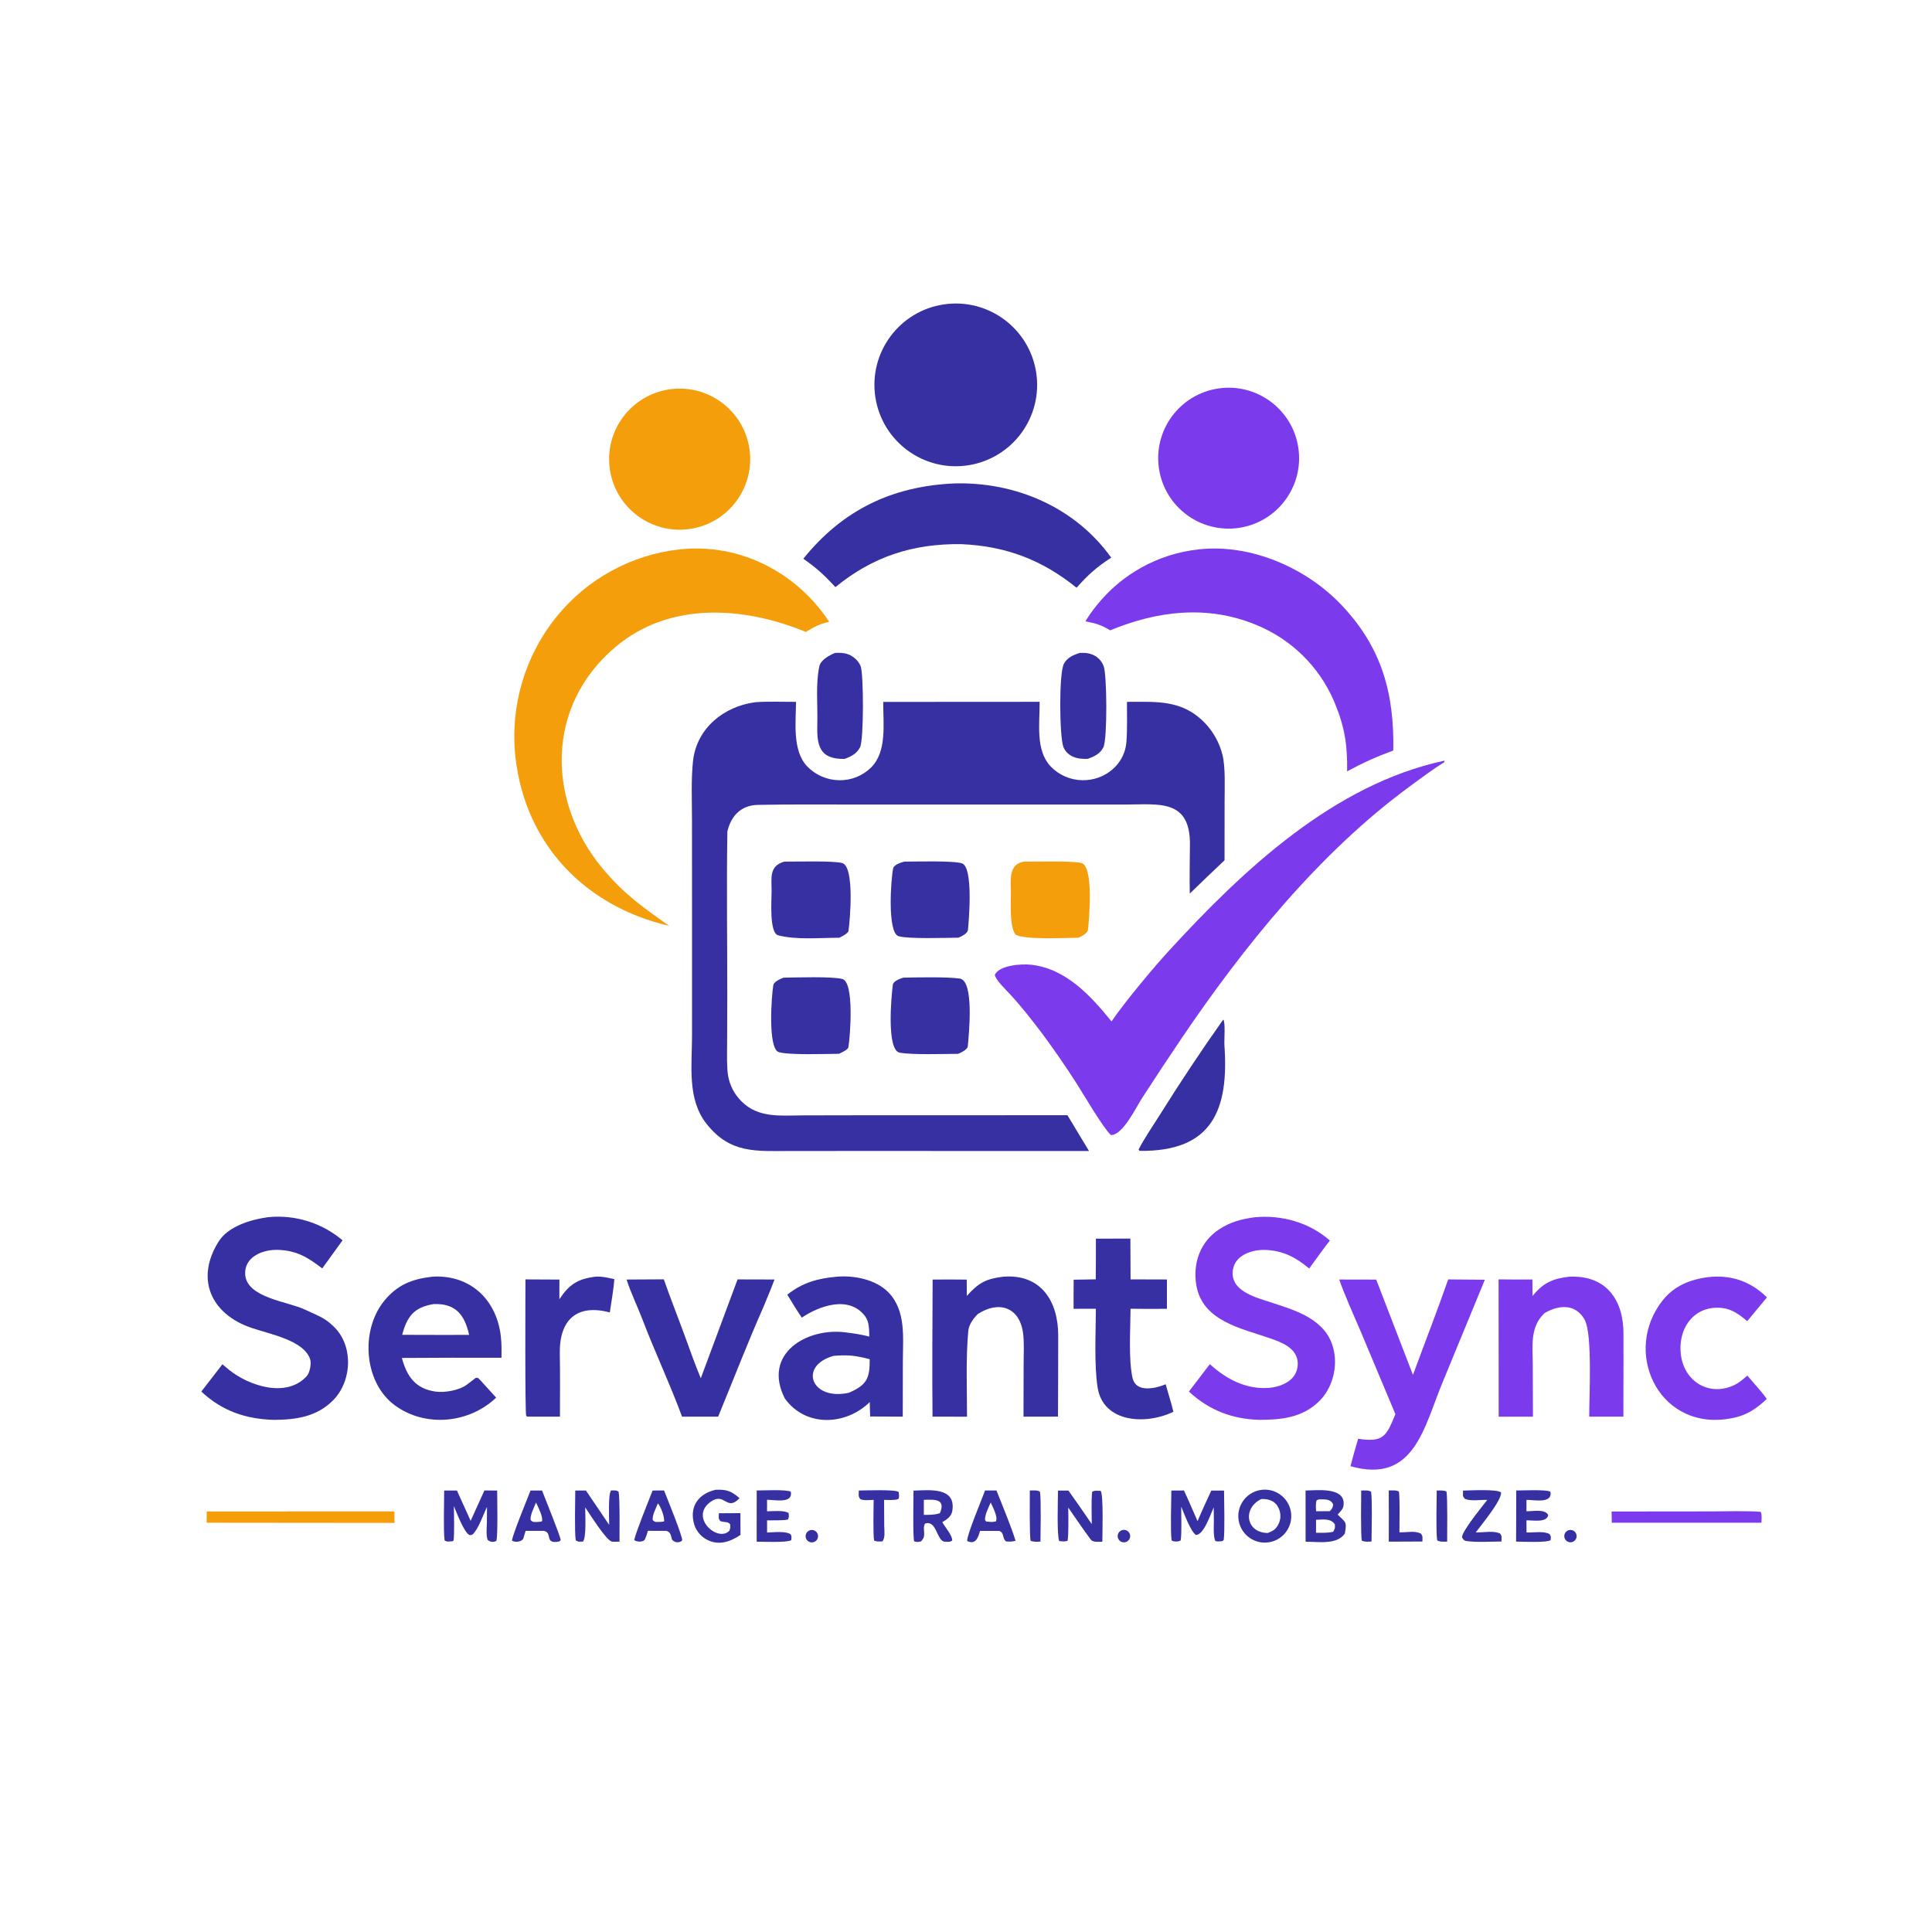
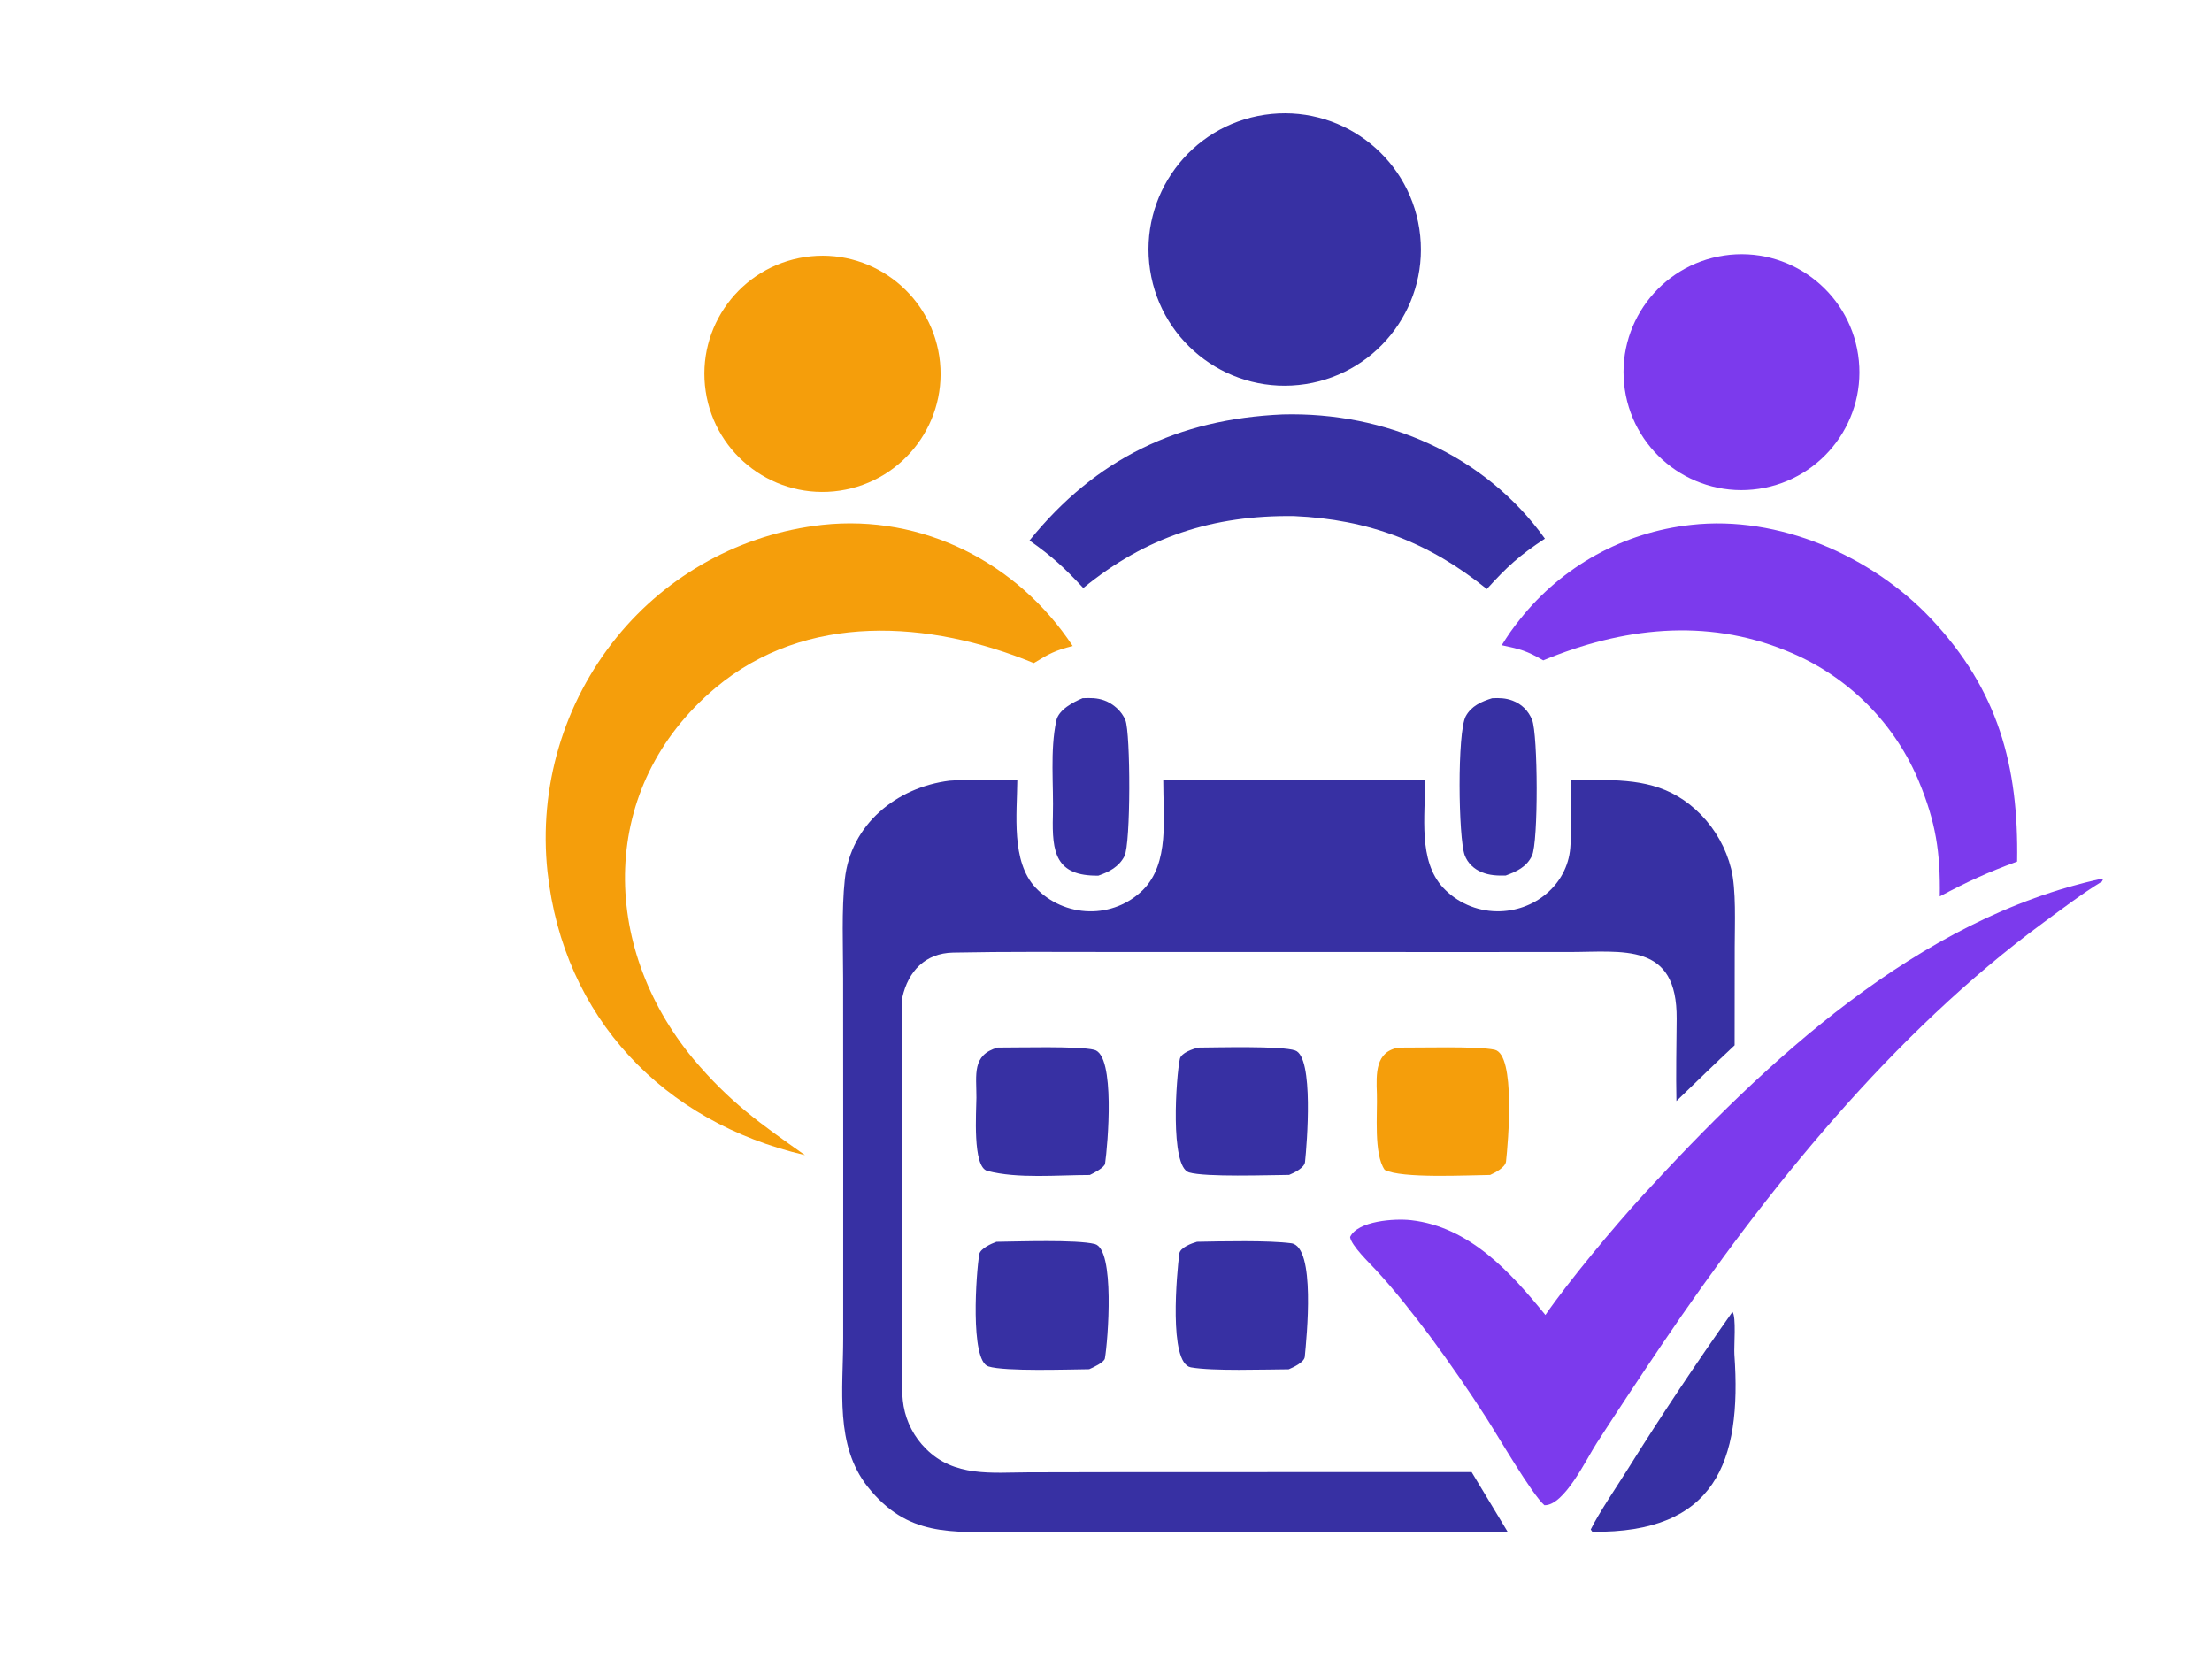
- <svg xmlns="http://www.w3.org/2000/svg" version="1.1" style="display: block;" viewBox="0 0 2048 2048" width="1254" height="1254" preserveAspectRatio="none">
+ <svg xmlns="http://www.w3.org/2000/svg" version="1.1" style="display: block;" viewBox="200 250 1400 1050" width="1254" height="940" preserveAspectRatio="xMidYMid meet">
  <path transform="translate(0,0)" fill="#3730a3" d="M 936.25 744.058 L 1102.06 743.957 C 1102.19 766.78 1097.54 794.901 1113.46 812.127 C 1122.27 821.501 1134.51 826.895 1147.37 827.07 C 1171.15 827.468 1192.03 810.411 1193.99 787.076 C 1195.12 773.594 1194.57 757.641 1194.62 743.983 L 1211.23 743.914 C 1236.74 743.914 1257.68 746.517 1276.7 765.823 C 1286 775.357 1292.61 787.183 1295.86 800.098 C 1299.16 813.312 1298.15 835.416 1298.13 849.659 L 1298.07 911.926 C 1285.72 923.458 1273.39 935.493 1261.22 947.236 C 1260.86 930.463 1261.23 911.967 1261.37 895.197 C 1261.78 846.353 1227.58 852.88 1192.58 852.861 L 1099.22 852.864 L 904.302 852.839 C 870.603 852.839 836.858 852.536 803.177 853.218 C 785.549 853.575 774.735 865.021 771.032 881.593 C 770.125 938.875 770.975 998.064 770.933 1055.51 L 770.765 1107.47 C 770.73 1116.79 770.275 1131.67 771.836 1140.44 C 773.635 1150.67 778.563 1160.09 785.939 1167.41 C 803.903 1185.5 827.668 1182.43 850.905 1182.34 L 908.993 1182.23 L 1131.53 1182.17 L 1154.4 1220.11 L 909.492 1220.08 L 838.182 1220.11 C 801.762 1220.12 774.359 1223.24 749.167 1191.59 C 728.168 1165.2 733.582 1129.77 733.571 1097.58 L 733.588 985.511 L 733.532 869.422 C 733.53 849.598 732.49 826.388 734.61 806.837 C 738.368 772.158 767.134 748.648 800.868 744.366 C 812.755 743.44 831.455 743.996 843.841 744.003 C 843.651 765.384 839.788 795.588 855.445 812.157 C 864.242 821.467 876.536 826.843 889.378 827.082 C 902.037 827.364 914.273 822.523 923.311 813.655 C 940.418 796.596 936.163 767.807 936.25 744.058 z" />
  <path transform="translate(0,0)" fill="#7c3aed" d="M 1530.95 806.355 L 1531.39 806.741 L 1530.67 808.237 C 1518.19 815.82 1505.65 825.393 1493.82 834.079 C 1398.32 904.187 1318.13 1003.64 1252.02 1101.4 C 1238.09 1122.05 1224.35 1142.83 1210.8 1163.74 C 1204.1 1174.11 1190.16 1203.51 1177.62 1203.17 C 1169.65 1196.22 1148.32 1159.5 1141.04 1148.2 C 1129.65 1130.46 1117.69 1113.11 1105.16 1096.16 C 1094.25 1081.75 1083.33 1067.64 1071.06 1054.36 C 1066.99 1049.96 1055.24 1038.69 1054.57 1033.35 C 1059.3 1023.11 1082.77 1021.5 1093.15 1022.68 C 1130.15 1026.87 1156.09 1055.5 1178.25 1082.72 C 1192.69 1061.69 1222.09 1026.42 1239.41 1007.54 C 1317.95 921.904 1413.97 831.514 1530.95 806.355 z" />
  <path transform="translate(0,0)" fill="#f59e0b" d="M 720.323 582.383 C 783.793 575.476 844.041 606.25 878.913 659.081 C 867.772 661.91 864.135 663.889 854.275 669.898 C 788.233 642.708 709.941 637.435 652.604 685.663 C 578.285 748.175 579.381 848.856 638.521 920.391 C 661.768 948.01 680.8 961.313 709.375 981.478 C 619.847 960.688 556.405 894.547 546.326 801.994 C 540.607 748.612 556.403 695.153 590.216 653.452 C 622.567 613.592 669.303 588.064 720.323 582.383 z" />
  <path transform="translate(0,0)" fill="#7c3aed" d="M 1270.64 582.378 C 1325.75 576.151 1384.79 601.888 1422.36 641.682 C 1465.01 686.859 1477.99 735.161 1476.96 795.58 C 1458.44 802.38 1445.16 808.45 1427.99 817.65 C 1428.43 789.868 1425.49 770.614 1414.72 744.742 L 1413.99 742.978 C 1398.01 706.048 1368.06 676.948 1330.68 662.04 C 1279.65 641.171 1226.71 647.508 1176.89 668.172 C 1166.35 662.099 1162.6 661.106 1150.6 658.582 C 1154.45 652.361 1157.51 647.951 1162.12 642.211 C 1188.81 608.523 1227.9 586.965 1270.64 582.378 z" />
  <path transform="translate(0,0)" fill="#3730a3" d="M 1000.42 322.69 C 1047.43 315.668 1091.25 347.996 1098.42 394.977 C 1105.59 441.959 1073.4 485.886 1026.44 493.203 C 979.274 500.553 935.108 468.189 927.907 420.998 C 920.705 373.807 953.208 329.743 1000.42 322.69 z" />
  <path transform="translate(0,0)" fill="#3730a3" d="M 1011.87 512.438 C 1076.83 510.729 1139.66 537.756 1177.95 591.116 C 1161.87 601.653 1154.02 608.793 1141.16 623.01 C 1104.68 593.476 1066.27 578.874 1019.13 576.82 C 967.949 576.115 925.22 589.907 885.611 622.364 C 873.588 609.436 865.867 602.337 851.571 592.269 C 893.34 540.493 945.6 515.348 1011.87 512.438 z" />
  <path transform="translate(0,0)" fill="#f59e0b" d="M 709.305 412.788 C 750.173 406.621 788.294 434.777 794.416 475.652 C 800.538 516.527 772.339 554.616 731.458 560.693 C 690.64 566.76 652.623 538.615 646.511 497.805 C 640.398 456.994 668.501 418.946 709.305 412.788 z" />
  <path transform="translate(0,0)" fill="#7c3aed" d="M 1291.37 411.819 C 1332.17 405.718 1370.19 433.851 1376.28 474.651 C 1382.38 515.452 1354.24 553.465 1313.43 559.55 C 1272.64 565.633 1234.64 537.502 1228.55 496.713 C 1222.46 455.924 1250.59 417.918 1291.37 411.819 z" />
-   <path transform="translate(0,0)" fill="#3730a3" d="M 283.603 1290.34 C 284.002 1290.29 284.401 1290.25 284.8 1290.2 C 313.155 1287.52 341.391 1296.38 363.129 1314.78 L 341.591 1344.57 C 326.121 1332.76 314.576 1325.59 294.676 1324.92 C 278.489 1324.38 258.829 1332.28 259.911 1350.92 C 261.36 1375.85 305.694 1379.69 323.515 1388.36 C 334.473 1393.69 343.737 1396.35 352.675 1405.21 C 375.017 1425.21 373.646 1464 352.747 1484.73 C 335.531 1501.81 314.036 1504.93 290.635 1505.14 C 260.611 1504.3 235.496 1495.81 213.419 1475.09 L 235.761 1446.2 C 238.064 1448.18 240.392 1450.12 242.743 1452.03 C 263.22 1468.63 303.476 1482.73 325.248 1458.64 C 328.379 1455.17 330.156 1445.72 328.871 1441.24 C 322.625 1420.94 286.804 1414.49 266.543 1407.59 C 223.27 1392.86 206.832 1355.26 231.947 1315.79 C 241.756 1300.37 264.967 1292.87 283.603 1290.34 z" />
-   <path transform="translate(0,0)" fill="#7c3aed" d="M 1329.89 1290.34 C 1358.93 1287.69 1387.65 1295.77 1409.73 1315 C 1402.44 1324.24 1394.83 1335.09 1387.81 1344.69 C 1373.84 1333.11 1360.94 1325.99 1342.31 1325.02 C 1326.59 1324.2 1306.6 1331.04 1306.63 1349.82 C 1306.66 1369.35 1332.24 1375.59 1346.97 1380.49 C 1365.25 1386.58 1384.85 1391.98 1399.29 1405.55 C 1421.83 1425.93 1419.28 1464.62 1398.51 1485.22 C 1380.91 1502.68 1358.58 1505.08 1335.03 1505.09 C 1306.06 1504.34 1281.56 1494.8 1260.29 1475.13 L 1282.46 1446.08 C 1284.06 1447.47 1285.67 1448.85 1287.29 1450.21 C 1303.7 1463.92 1323.64 1473.05 1345.57 1471.16 C 1354.57 1470.39 1365.49 1466.71 1371.2 1459.22 C 1374.83 1454.36 1376.35 1448.25 1375.43 1442.25 C 1373.25 1428.61 1358.54 1422.93 1347.07 1418.9 C 1316.44 1408.15 1274.78 1400.82 1268.19 1362.5 C 1264.15 1339.01 1272.34 1316.08 1292.7 1302.9 C 1304.6 1295.15 1316.1 1292.32 1329.89 1290.34 z" />
-   <path transform="translate(0,0)" fill="#3730a3" d="M 886.53 1353.4 C 904.755 1351.65 928.176 1356.17 941.487 1369.68 C 960.688 1389.17 957.103 1417.8 957.058 1443.15 L 956.955 1501.71 L 922.356 1501.53 L 921.956 1486.28 C 896.265 1511.39 853.79 1512.99 831.874 1482.34 C 807.935 1434.8 855.357 1407.11 896.234 1412.36 C 905.757 1413.59 911.992 1414.42 921.478 1416.82 C 921.358 1409.64 921.479 1401.13 917.045 1395.25 C 900.011 1372.64 868.173 1384.41 849.919 1396.77 C 844.453 1388.71 839.628 1380.71 834.579 1372.4 C 850.455 1359.72 866.699 1355.19 886.53 1353.4 z" />
-   <path transform="translate(0,0)" fill="rgb(255,255,255)" d="M 883.631 1437.26 C 899.171 1436.02 906.979 1436.92 921.916 1440.83 C 922.06 1461.31 918.861 1468.12 899.798 1476.4 C 859.733 1485.19 846.158 1447.79 883.631 1437.26 z" />
-   <path transform="translate(0,0)" fill="#3730a3" d="M 458.022 1353.38 C 460.011 1353.21 462.007 1353.13 464.003 1353.16 C 501.139 1353.6 526.35 1379.45 530.799 1415.71 C 531.805 1423.91 531.703 1431 531.592 1439.29 C 496.402 1439.18 461.213 1439.24 426.024 1439.48 C 431.212 1458.81 440.248 1472.13 461.724 1475.14 C 471.581 1476.52 487.274 1473.79 495.388 1467.46 L 504.441 1460.49 C 507.526 1460.56 506.819 1460.89 509.78 1463.74 L 525.951 1481.55 C 497.352 1508.87 450.947 1513.47 418.617 1489.76 C 385.583 1465.53 381.928 1410.48 406.976 1379.36 C 420.858 1362.12 436.515 1355.81 458.022 1353.38 z" />
-   <path transform="translate(0,0)" fill="rgb(255,255,255)" d="M 459.706 1382.37 C 483.181 1381.52 492.587 1393.88 497.289 1415.05 L 464.297 1415.07 L 426.334 1414.97 C 431.528 1395.37 438.882 1385.79 459.706 1382.37 z" />
-   <path transform="translate(0,0)" fill="#7c3aed" d="M 1535.16 1356.21 L 1574.01 1356.57 L 1529.87 1463.69 C 1509.35 1512.58 1499.57 1573.53 1431.54 1554.22 C 1434.11 1544.5 1436.82 1534.82 1439.68 1525.18 C 1466.47 1529.17 1469.53 1522.64 1479.17 1499.04 L 1442.18 1410.91 C 1435.48 1395.15 1424.87 1371.84 1419.64 1356.34 L 1458.84 1356.42 L 1497.79 1457.48 C 1509.97 1424.32 1523.58 1389.36 1535.16 1356.21 z" />
-   <path transform="translate(0,0)" fill="#3730a3" d="M 1063.5 1353.34 C 1103.73 1350.17 1121.81 1379.77 1121.73 1415.63 C 1121.66 1444.28 1121.75 1473 1121.51 1501.67 L 1084.95 1501.72 L 1085.09 1445.56 C 1085.11 1435.43 1085.86 1422.38 1084.39 1412.46 C 1080.41 1385.56 1058.84 1378.52 1036.61 1392.86 C 1031.92 1397.4 1027.03 1404.22 1026.42 1410.75 C 1023.73 1439.98 1025.07 1472.4 1025.08 1501.75 L 988.514 1501.7 C 987.983 1453.62 988.506 1404.54 988.623 1356.4 C 1000.67 1356.25 1012.71 1356.26 1024.76 1356.44 L 1024.89 1373.74 C 1037.27 1359.82 1045.22 1355.56 1063.5 1353.34 z" />
-   <path transform="translate(0,0)" fill="#7c3aed" d="M 1663.51 1353.34 C 1703.2 1351.58 1721.37 1378.58 1720.95 1414.92 C 1720.85 1423.67 1720.98 1432.79 1720.96 1441.58 L 1720.85 1501.71 L 1684.64 1501.72 C 1684.56 1480.61 1688.16 1414.9 1679.95 1399.27 C 1676.76 1393.2 1671.39 1388.18 1664.67 1386.38 C 1655.38 1383.9 1645.56 1387.19 1637.52 1391.78 C 1621.46 1406.46 1624.76 1427.02 1624.81 1447.03 L 1624.99 1501.73 L 1588.66 1501.76 L 1588.57 1356.18 C 1600.51 1356.36 1612.45 1356.4 1624.39 1356.29 L 1624.54 1373.87 C 1635.88 1359.71 1646.16 1355.33 1663.51 1353.34 z" />
-   <path transform="translate(0,0)" fill="#3730a3" d="M 664.19 1356.36 L 703.67 1356.14 C 710.591 1376.03 718.517 1395.85 725.756 1415.66 C 731.239 1430.65 736.687 1446.34 742.874 1461.02 L 781.854 1356.22 L 821.01 1356.32 C 817.693 1365.42 813.061 1376.14 809.37 1385.25 C 792.805 1422.64 776.947 1463.62 761.287 1501.68 L 722.973 1501.69 C 710.71 1468.19 693.938 1432.58 681.182 1399.08 C 675.937 1385.3 668.612 1370.24 664.19 1356.36 z" />
-   <path transform="translate(0,0)" fill="#3730a3" d="M 1161.71 1313.01 L 1198.25 1312.96 L 1198.45 1356.2 L 1237 1356.3 L 1236.99 1387.39 C 1224.13 1387.53 1211.28 1387.51 1198.42 1387.32 C 1198.36 1407.81 1196.1 1440.68 1200.51 1460.59 C 1203.96 1476.16 1223.47 1472.42 1235.65 1467.38 L 1241.55 1487.73 L 1243.84 1496.5 C 1214.77 1510.72 1169.4 1508.3 1163.5 1470.71 C 1159.75 1446.81 1161.57 1412.17 1161.68 1387.33 L 1138.05 1387.38 C 1137.95 1377.2 1138.09 1366.75 1138.13 1356.54 L 1161.54 1356.15 C 1161.68 1341.77 1161.74 1327.39 1161.71 1313.01 z" />
-   <path transform="translate(0,0)" fill="#7c3aed" d="M 1815.11 1353.4 C 1837.71 1351.95 1857.03 1359.53 1873.03 1375.29 C 1866.11 1383.75 1859.12 1392.16 1852.08 1400.52 C 1844.71 1393.99 1835.94 1387.75 1826.04 1386.58 C 1794.98 1382.89 1777.52 1409.56 1782.1 1437.98 C 1786.54 1465.55 1812.8 1480.27 1838.04 1468.39 C 1843.76 1465.7 1847.55 1462.21 1852.25 1458.15 L 1860.34 1467.56 C 1864.6 1472.5 1869.27 1477.58 1872.84 1483 C 1859.13 1495.83 1848.09 1502.1 1828.82 1504.47 C 1756.73 1513.35 1719.81 1431.75 1762.79 1378.08 C 1775.74 1361.91 1794.51 1355.12 1815.11 1353.4 z" />
-   <path transform="translate(0,0)" fill="#3730a3" d="M 631.083 1353.34 C 637.947 1352.86 644.632 1354.47 651.268 1355.95 C 650.603 1365.53 647.869 1381.28 646.424 1391.25 C 611.312 1381.81 592.804 1399.38 593.42 1434.7 C 593.805 1456.77 593.595 1479.58 593.576 1501.69 L 559.165 1501.7 L 557.834 1501.1 C 556.364 1498.16 556.991 1370.49 556.994 1356.22 L 592.993 1356.4 L 592.965 1377.24 C 603.235 1361.64 612.472 1355.65 631.083 1353.34 z" />
+   <path transform="translate(0,0)" fill="#3730a3" d="M 885.166 692.132 C 889.97 691.912 894.397 691.876 898.972 693.56 C 904.633 695.643 909.979 700.357 912.267 706.019 C 915.596 714.253 915.74 784.397 911.662 792.215 C 908.16 798.928 902.055 802.108 895.177 804.498 C 868.083 804.894 865.729 789.783 866.37 766.533 C 866.911 746.899 864.464 725.528 868.527 706.329 C 870.002 699.357 879.39 694.537 885.166 692.132 z" />
+   <path transform="translate(0,0)" fill="#3730a3" d="M 1144.53 692.148 C 1148.99 691.902 1153.15 692.05 1157.4 693.649 C 1163.23 695.851 1167.44 700.025 1169.81 705.798 C 1173.54 714.871 1173.89 783.298 1169.71 791.97 C 1166.32 798.994 1160.1 801.872 1153.14 804.418 C 1147.9 804.584 1142.79 804.348 1137.89 802.323 C 1133 800.303 1128.99 796.562 1127.15 791.555 C 1123.1 780.542 1122.34 713.692 1127.81 703.556 C 1131.33 697.047 1137.81 694.22 1144.53 692.148 z" />
  <path transform="translate(0,0)" fill="#3730a3" d="M 830.613 1036.36 C 844.54 1036.2 881.275 1034.88 892.886 1037.76 C 905.837 1040.98 901.229 1099.34 899.296 1110.23 C 898.854 1112.73 891.625 1116.09 889.335 1117.05 C 876.341 1117.16 836.101 1118.61 825.505 1115.28 C 813.735 1111.6 817.803 1055.19 819.767 1044.2 C 820.399 1040.67 827.375 1037.51 830.613 1036.36 z" />
  <path transform="translate(0,0)" fill="#3730a3" d="M 831.455 913.363 C 844.152 913.428 882.505 912.304 892.551 914.788 C 906.139 918.147 901.079 975.462 899.415 986.838 C 899.044 989.378 892.049 992.974 889.748 994.046 C 869.497 994.039 844.012 996.527 824.845 991.456 C 815.303 988.931 817.908 953.794 817.935 945.057 C 817.98 930.615 814.955 917.975 831.455 913.363 z" />
  <path transform="translate(0,0)" fill="#f59e0b" d="M 1085.47 913.393 C 1098.53 913.512 1135.33 912.37 1146.09 914.748 C 1159.56 917.722 1154.6 973.935 1153.31 985.52 C 1152.9 989.222 1146.45 992.607 1143.25 994.023 C 1129.04 994.141 1087.06 996.419 1076.49 990.807 C 1069.4 980.689 1071.97 955.229 1071.53 942.539 C 1071.09 930.022 1070.44 915.734 1085.47 913.393 z" />
  <path transform="translate(0,0)" fill="#3730a3" d="M 957.631 1036.35 C 973.437 1036.06 1003 1035.37 1017.31 1037.29 C 1033.02 1039.39 1027 1097.32 1025.88 1109.15 C 1025.55 1112.66 1018.55 1115.92 1015.69 1117.1 C 999.859 1117.17 967.709 1118.35 953.74 1115.87 C 939.451 1113.33 944.91 1055.37 946.438 1043.85 C 946.953 1039.96 954.335 1037.28 957.631 1036.35 z" />
  <path transform="translate(0,0)" fill="#3730a3" d="M 958.59 913.38 C 969.897 913.34 1011.06 912.174 1019.79 915.203 C 1031.75 919.35 1027.23 974.681 1026.03 985.871 C 1025.63 989.514 1019.15 992.72 1015.96 993.99 C 1003.05 994.068 963.005 995.521 952.562 992.413 C 940.348 988.779 944.411 931.562 946.777 920.521 C 947.601 916.675 955.073 914.178 958.59 913.38 z" />
  <path transform="translate(0,0)" fill="#3730a3" d="M 1296.69 1080.75 C 1299.21 1083.62 1297.57 1102.72 1297.92 1107.71 C 1302.79 1175.79 1285.66 1220.98 1207.97 1219.98 L 1206.96 1218.55 C 1211.87 1208.43 1224.13 1190.35 1230.48 1180.21 C 1251.61 1146.44 1273.69 1113.27 1296.69 1080.75 z" />
-   <path transform="translate(0,0)" fill="#3730a3" d="M 885.166 692.132 C 889.97 691.912 894.397 691.876 898.972 693.56 C 904.633 695.643 909.979 700.357 912.267 706.019 C 915.596 714.253 915.74 784.397 911.662 792.215 C 908.16 798.928 902.055 802.108 895.177 804.498 C 868.083 804.894 865.729 789.783 866.37 766.533 C 866.911 746.899 864.464 725.528 868.527 706.329 C 870.002 699.357 879.39 694.537 885.166 692.132 z" />
-   <path transform="translate(0,0)" fill="#3730a3" d="M 1144.53 692.148 C 1148.99 691.902 1153.15 692.05 1157.4 693.649 C 1163.23 695.851 1167.44 700.025 1169.81 705.798 C 1173.54 714.871 1173.89 783.298 1169.71 791.97 C 1166.32 798.994 1160.1 801.872 1153.14 804.418 C 1147.9 804.584 1142.79 804.348 1137.89 802.323 C 1133 800.303 1128.99 796.562 1127.15 791.555 C 1123.1 780.542 1122.34 713.692 1127.81 703.556 C 1131.33 697.047 1137.81 694.22 1144.53 692.148 z" />
-   <path transform="translate(0,0)" fill="#3730a3" d="M 1335.67 1579.54 C 1350.98 1576.74 1365.65 1586.93 1368.37 1602.25 C 1371.09 1617.58 1360.82 1632.19 1345.48 1634.82 C 1330.26 1637.44 1315.79 1627.27 1313.09 1612.06 C 1310.39 1596.85 1320.48 1582.32 1335.67 1579.54 z" />
-   <path transform="translate(0,0)" fill="rgb(255,255,255)" d="M 1337.16 1589.03 C 1346.01 1588.76 1352.81 1591.58 1356.1 1600.37 C 1357.87 1605.24 1357.62 1610.63 1355.4 1615.31 C 1352.64 1621.14 1349.55 1622.88 1343.85 1625.04 C 1320.26 1624.71 1317.15 1598.31 1337.16 1589.03 z" />
-   <path transform="translate(0,0)" fill="#f59e0b" d="M 219.12 1602.19 L 418.088 1602.13 L 418.218 1614.35 L 219.075 1614.16 L 219.12 1602.19 z" />
-   <path transform="translate(0,0)" fill="#3730a3" d="M 1383.95 1580.01 C 1395.76 1579.86 1423.34 1576.35 1424.31 1592.73 C 1424.7 1599.33 1421.77 1600.9 1418 1605.56 C 1426.06 1613.76 1428.05 1612.33 1425.57 1625.71 C 1416.9 1637.75 1397.84 1634.32 1383.99 1634.26 L 1383.95 1580.01 z" />
-   <path transform="translate(0,0)" fill="rgb(255,255,255)" d="M 1395.07 1611.04 C 1402.34 1610.83 1410.68 1609.23 1415 1615.9 C 1415.41 1619.85 1415 1620.24 1413.28 1623.72 C 1406.81 1625.18 1401.64 1624.84 1395.03 1624.76 L 1395.07 1611.04 z" />
-   <path transform="translate(0,0)" fill="rgb(255,255,255)" d="M 1398.04 1589.44 C 1404.01 1589.4 1410.5 1588.59 1413.22 1594.8 C 1412.72 1598.69 1412.18 1598.99 1409.67 1601.9 L 1395.1 1602 C 1394.97 1598.08 1394.45 1593.96 1395.75 1590.34 L 1398.04 1589.44 z" />
-   <path transform="translate(0,0)" fill="#3730a3" d="M 513.492 1579.96 L 527.02 1580.04 C 527.001 1589.35 527.943 1626.8 526.175 1633.42 C 523.023 1635.04 519.347 1634.73 516.858 1632.25 C 515.169 1627.11 515.943 1619.87 516.121 1614.22 L 516.224 1597.4 C 512.118 1605.87 507.382 1620.51 500.974 1626.59 C 499.27 1627.09 498.489 1627.75 497.23 1626.98 C 491.439 1623.42 483.997 1603.22 481.12 1596.55 C 481.216 1605.13 481.854 1625.41 480.785 1632.96 L 479.508 1633.86 C 475.534 1633.91 473.651 1634.73 471.255 1632.82 C 469.94 1622.07 470.831 1591.92 470.854 1580.04 L 484.359 1580.04 L 498.915 1612.13 L 513.492 1579.96 z" />
-   <path transform="translate(0,0)" fill="#3730a3" d="M 1241.67 1580.05 L 1255.06 1579.98 C 1259.98 1590.52 1264.75 1601.81 1269.45 1612.5 C 1273.72 1602.12 1279.32 1590.42 1284 1580.08 L 1297.53 1580.1 C 1297.61 1591.88 1298.52 1622.37 1297.16 1632.63 L 1295.4 1633.73 C 1292.86 1633.92 1290.7 1634.33 1288.32 1633.53 C 1285.94 1628.86 1286.72 1617.14 1286.77 1611.5 L 1286.58 1597.82 C 1283.2 1605.32 1275.79 1627.89 1267.53 1627.01 C 1261.75 1622.63 1255.3 1604.55 1252.16 1597.1 C 1252.02 1606.5 1252.87 1624.34 1251.58 1632.91 C 1249.3 1634.42 1244.1 1634.58 1241.93 1632.85 C 1240.61 1623.88 1241.56 1591.21 1241.67 1580.05 z" />
-   <path transform="translate(0,0)" fill="#7c3aed" d="M 1708.37 1602.26 L 1812.63 1602.15 C 1826.22 1602.15 1854.85 1601.37 1866.49 1602.64 C 1867.87 1605.98 1867.31 1610.39 1867.19 1614.13 L 1708.57 1614.18 L 1708.37 1602.26 z" />
-   <path transform="translate(0,0)" fill="#3730a3" d="M 968.354 1580.1 C 984.397 1579.71 1013.9 1575.78 1009.45 1601.78 C 1008.44 1607.65 1003.59 1610.72 998.865 1613.57 C 1002.41 1619.8 1009.74 1627.77 1009.34 1633.04 C 1006.1 1635.08 1005.42 1634.27 1000.76 1634.22 C 992.691 1632.09 992.66 1610.8 980.518 1615.14 C 977.164 1621.53 982.944 1627.81 976.253 1633.92 C 972.524 1634.83 972.657 1634.71 969.112 1633.92 C 967.491 1630.83 968.329 1587.14 968.354 1580.1 z" />
-   <path transform="translate(0,0)" fill="rgb(255,255,255)" d="M 979.301 1589.88 C 990.195 1589.6 1003 1588.4 996.327 1604.05 C 989.843 1605.99 985.977 1605.74 979.303 1605.82 L 979.301 1589.88 z" />
-   <path transform="translate(0,0)" fill="#3730a3" d="M 1157.3 1615.58 C 1157.37 1605.24 1156.68 1591.28 1157.74 1581.33 C 1160.36 1579.71 1163.19 1580.35 1166.72 1580.38 C 1169.91 1583.98 1168.52 1627.3 1168.52 1634.27 C 1164.74 1634.35 1158.58 1635.12 1156.26 1632.02 C 1148.08 1621.08 1140.18 1609.26 1132.36 1598.06 C 1132.5 1605.53 1132.91 1626.98 1131.67 1633.38 C 1128.15 1634.32 1126.44 1633.92 1122.85 1633.6 C 1120.17 1628.35 1121.46 1588.39 1121.54 1580.07 L 1132.6 1580.09 C 1140.98 1591.81 1149.22 1603.64 1157.3 1615.58 z" />
-   <path transform="translate(0,0)" fill="#3730a3" d="M 645.758 1616.43 C 645.729 1609.3 644.553 1583.84 647.739 1579.96 C 650.879 1579.94 653.351 1579.46 655.752 1581.24 C 657.206 1588.97 656.667 1623.82 656.707 1634.21 C 654.162 1634.27 651.413 1634.47 648.883 1634.2 C 642.833 1633.56 624.808 1604.22 620.306 1597.88 C 620.356 1604.02 621.785 1631.66 617.73 1634.21 C 613.457 1634.09 613.44 1634.75 610.31 1632.85 C 608.938 1624.27 609.735 1590.84 609.805 1580.03 L 621.12 1580.02 L 645.758 1616.43 z" />
-   <path transform="translate(0,0)" fill="#3730a3" d="M 758.724 1579.2 C 770.696 1578.85 774.944 1580.5 783.956 1588.09 C 770.072 1602.86 768.437 1581.01 753.18 1592.05 C 730.534 1608.44 760.879 1635.36 773.124 1622.68 C 774.397 1619.27 774.223 1619.28 773.966 1615.8 C 771.225 1612.63 769.633 1614.27 763.583 1612.44 C 761.135 1609.1 762.011 1609.3 762.008 1604.11 L 784.869 1603.99 L 784.954 1627.1 C 773.579 1634.7 761.123 1638.89 748.273 1631.52 C 741.646 1627.65 736.939 1621.19 735.29 1613.69 C 731.15 1595.65 741.48 1583.06 758.724 1579.2 z" />
-   <path transform="translate(0,0)" fill="#3730a3" d="M 562.376 1580.02 L 574.583 1579.99 C 578.301 1589.67 592.66 1624.93 594.449 1632.42 L 593.009 1633.98 C 576.24 1637.5 586.482 1624.32 576.25 1622.8 L 557.204 1622.8 C 556.521 1625.2 555.534 1627.83 554.953 1630.19 C 553.833 1634.71 545.362 1635.37 542.635 1632.96 C 544.778 1623.23 557.969 1591.32 562.376 1580.02 z" />
-   <path transform="translate(0,0)" fill="rgb(255,255,255)" d="M 568.199 1592.73 C 570.35 1597.56 576.045 1608.06 574.468 1612.75 L 571.212 1613.26 C 567.373 1613.33 564.823 1614.22 562.453 1611.18 C 561.949 1605.79 565.949 1598.43 568.199 1592.73 z" />
-   <path transform="translate(0,0)" fill="#3730a3" d="M 691.78 1580.01 L 703.922 1579.95 C 706.589 1586.83 723.891 1629.03 723.123 1632.93 C 719.925 1636.03 714.961 1635.24 712.355 1632.03 C 711.045 1627.51 710.976 1623.9 706.25 1622.79 L 686.81 1622.74 C 685.859 1625.87 685.016 1628.69 683.668 1631.68 C 682.084 1635.2 674.231 1634.49 672.288 1632.46 C 674.603 1622.51 687.525 1591.07 691.78 1580.01 z" />
-   <path transform="translate(0,0)" fill="rgb(255,255,255)" d="M 697.393 1593.67 C 700.242 1596.42 704.859 1608.75 703.896 1612.76 L 701.249 1613.2 L 699.591 1613.24 C 695.086 1613.34 694.523 1613.85 691.917 1611.35 C 691.151 1606.51 695.292 1598.88 697.393 1593.67 z" />
-   <path transform="translate(0,0)" fill="#3730a3" d="M 1044.2 1579.97 L 1056.31 1579.97 C 1062.06 1594.77 1072.27 1618.83 1076.51 1633.29 C 1072.52 1634.44 1070.76 1634.13 1066.53 1634.03 C 1061.9 1630.27 1065.07 1625.14 1059.25 1622.81 L 1038.88 1622.82 C 1036.92 1629.75 1034.34 1637.89 1025.25 1633.54 C 1024.45 1628.25 1040.82 1589.26 1044.2 1579.97 z" />
-   <path transform="translate(0,0)" fill="rgb(255,255,255)" d="M 1050.2 1592.73 C 1052.38 1597.78 1058.33 1608.3 1055.53 1612.86 L 1051.25 1613.37 C 1049.17 1613.24 1047.39 1613.07 1045.32 1612.87 L 1044.17 1611.22 C 1043.98 1605.25 1047.72 1598.59 1050.2 1592.73 z" />
-   <path transform="translate(0,0)" fill="#3730a3" d="M 802.13 1579.97 C 809.694 1580 832.968 1578.68 838.306 1581.25 C 840.7 1594.08 822.198 1589.88 813.097 1589.85 L 813.099 1602.05 C 819.062 1601.92 831.833 1600.76 835.994 1603.93 C 836.207 1606.84 836.568 1608.05 835.301 1610.69 C 831.414 1611.92 818.069 1611.58 813.126 1611.63 L 813.135 1624.54 C 820.083 1624.3 833.176 1622.77 838.216 1626.49 C 839.389 1629.04 839.01 1629.81 838.729 1632.63 C 835.225 1635.38 808.959 1634.25 802.103 1634.27 L 802.13 1579.97 z" />
-   <path transform="translate(0,0)" fill="#3730a3" d="M 1607.28 1579.99 C 1614.15 1580.02 1639.25 1578.67 1643.53 1581.34 C 1645.82 1594.1 1627.09 1589.96 1618.15 1589.92 L 1618.1 1601.98 C 1625.24 1602.16 1637.72 1599.19 1641.18 1606.02 C 1639.66 1614.28 1625.54 1611.53 1618.12 1611.59 L 1618.18 1624.48 C 1626.11 1624.74 1636.57 1622.67 1642.74 1626.28 C 1644.52 1629.96 1643.97 1627.98 1643.69 1632.6 C 1640.01 1635.47 1613.85 1634.22 1607.12 1634.16 L 1607.28 1579.99 z" />
-   <path transform="translate(0,0)" fill="#3730a3" d="M 1550.86 1580.08 C 1558.05 1579.99 1587.62 1578.23 1591.22 1582.15 C 1591.64 1590.71 1570.73 1615.92 1564.37 1624.39 C 1573.86 1624.62 1582.84 1622.22 1590.32 1625.64 C 1592.43 1628.98 1591.63 1629.29 1591.6 1634.05 C 1580.72 1634.18 1565.15 1635.06 1554.58 1633.59 C 1551.72 1633.19 1550.9 1631.53 1549.77 1629.57 C 1549.97 1622.59 1571.3 1596.94 1576.56 1589.98 C 1567.64 1589.69 1560.22 1591.65 1552.76 1588.84 C 1549.99 1585.49 1550.96 1585.67 1550.86 1580.08 z" />
-   <path transform="translate(0,0)" fill="#3730a3" d="M 910.376 1580.02 C 916.8 1579.97 949.904 1578.65 952.628 1581.61 C 952.982 1585.2 953.503 1585.84 952.377 1589.03 C 948.188 1590.53 941.842 1589.99 937.168 1589.94 L 937.321 1617.69 C 937.475 1623.06 938.48 1629.94 935.436 1633.94 C 931.937 1634.04 929.956 1634.39 926.657 1633.16 C 925.309 1627.58 926.049 1597.1 926.105 1589.91 C 921.858 1590.07 915.249 1590.89 911.775 1589.07 C 909.529 1585.35 910.368 1585.19 910.376 1580.02 z" />
-   <path transform="translate(0,0)" fill="#3730a3" d="M 1472.12 1579.96 C 1475.95 1579.93 1479.87 1579.42 1482.92 1581.12 C 1484.09 1589.48 1483.45 1614.65 1483.45 1624.31 C 1492.26 1624.57 1499.25 1622.33 1506.3 1625.68 C 1508.55 1629.02 1507.74 1629.18 1507.83 1634.07 L 1472.16 1634.22 C 1472.25 1616.13 1472.24 1598.05 1472.12 1579.96 z" />
-   <path transform="translate(0,0)" fill="#3730a3" d="M 1091.66 1579.97 C 1094.89 1579.93 1100.13 1579.43 1102.43 1581.37 C 1103.79 1591.22 1102.97 1622.69 1102.93 1634.15 C 1098.23 1634.34 1096.97 1634.62 1092.55 1633.44 C 1091.16 1628.98 1091.66 1587.88 1091.66 1579.97 z" />
-   <path transform="translate(0,0)" fill="#3730a3" d="M 1522.98 1580.04 C 1526.53 1580 1530.2 1579.59 1533.33 1581.05 C 1534.56 1587.09 1534.05 1625.28 1534.05 1634.18 C 1530.72 1634.21 1525.85 1634.69 1523.44 1632.75 C 1522.08 1622.72 1522.93 1591.64 1522.98 1580.04 z" />
-   <path transform="translate(0,0)" fill="#3730a3" d="M 1442.92 1580.03 C 1446.11 1579.98 1451.18 1579.48 1453.44 1581.37 C 1454.79 1591.24 1453.94 1622.62 1453.88 1634.09 C 1449.75 1634.22 1447.43 1634.65 1443.63 1633.28 C 1442.27 1627.61 1442.9 1588.6 1442.92 1580.03 z" />
-   <path transform="translate(0,0)" fill="#3730a3" d="M 1188.39 1622.42 C 1191.63 1620.76 1195.6 1622.03 1197.29 1625.25 C 1198.98 1628.48 1197.75 1632.46 1194.54 1634.18 C 1191.28 1635.92 1187.24 1634.67 1185.53 1631.4 C 1183.82 1628.13 1185.11 1624.1 1188.39 1622.42 z" />
-   <path transform="translate(0,0)" fill="#3730a3" d="M 857.692 1622.47 C 859.846 1621.43 862.4 1621.63 864.364 1623 C 866.328 1624.37 867.395 1626.7 867.152 1629.08 C 866.908 1631.47 865.393 1633.53 863.191 1634.48 C 859.896 1635.9 856.072 1634.42 854.578 1631.16 C 853.084 1627.9 854.467 1624.04 857.692 1622.47 z" />
-   <path transform="translate(0,0)" fill="#3730a3" d="M 1661.91 1622.43 C 1664.1 1621.38 1666.7 1621.63 1668.65 1623.08 C 1670.6 1624.54 1671.59 1626.95 1671.21 1629.35 C 1670.83 1631.76 1669.16 1633.75 1666.85 1634.54 C 1663.57 1635.66 1659.99 1634.03 1658.68 1630.82 C 1657.37 1627.61 1658.78 1623.93 1661.91 1622.43 z" />
</svg>
